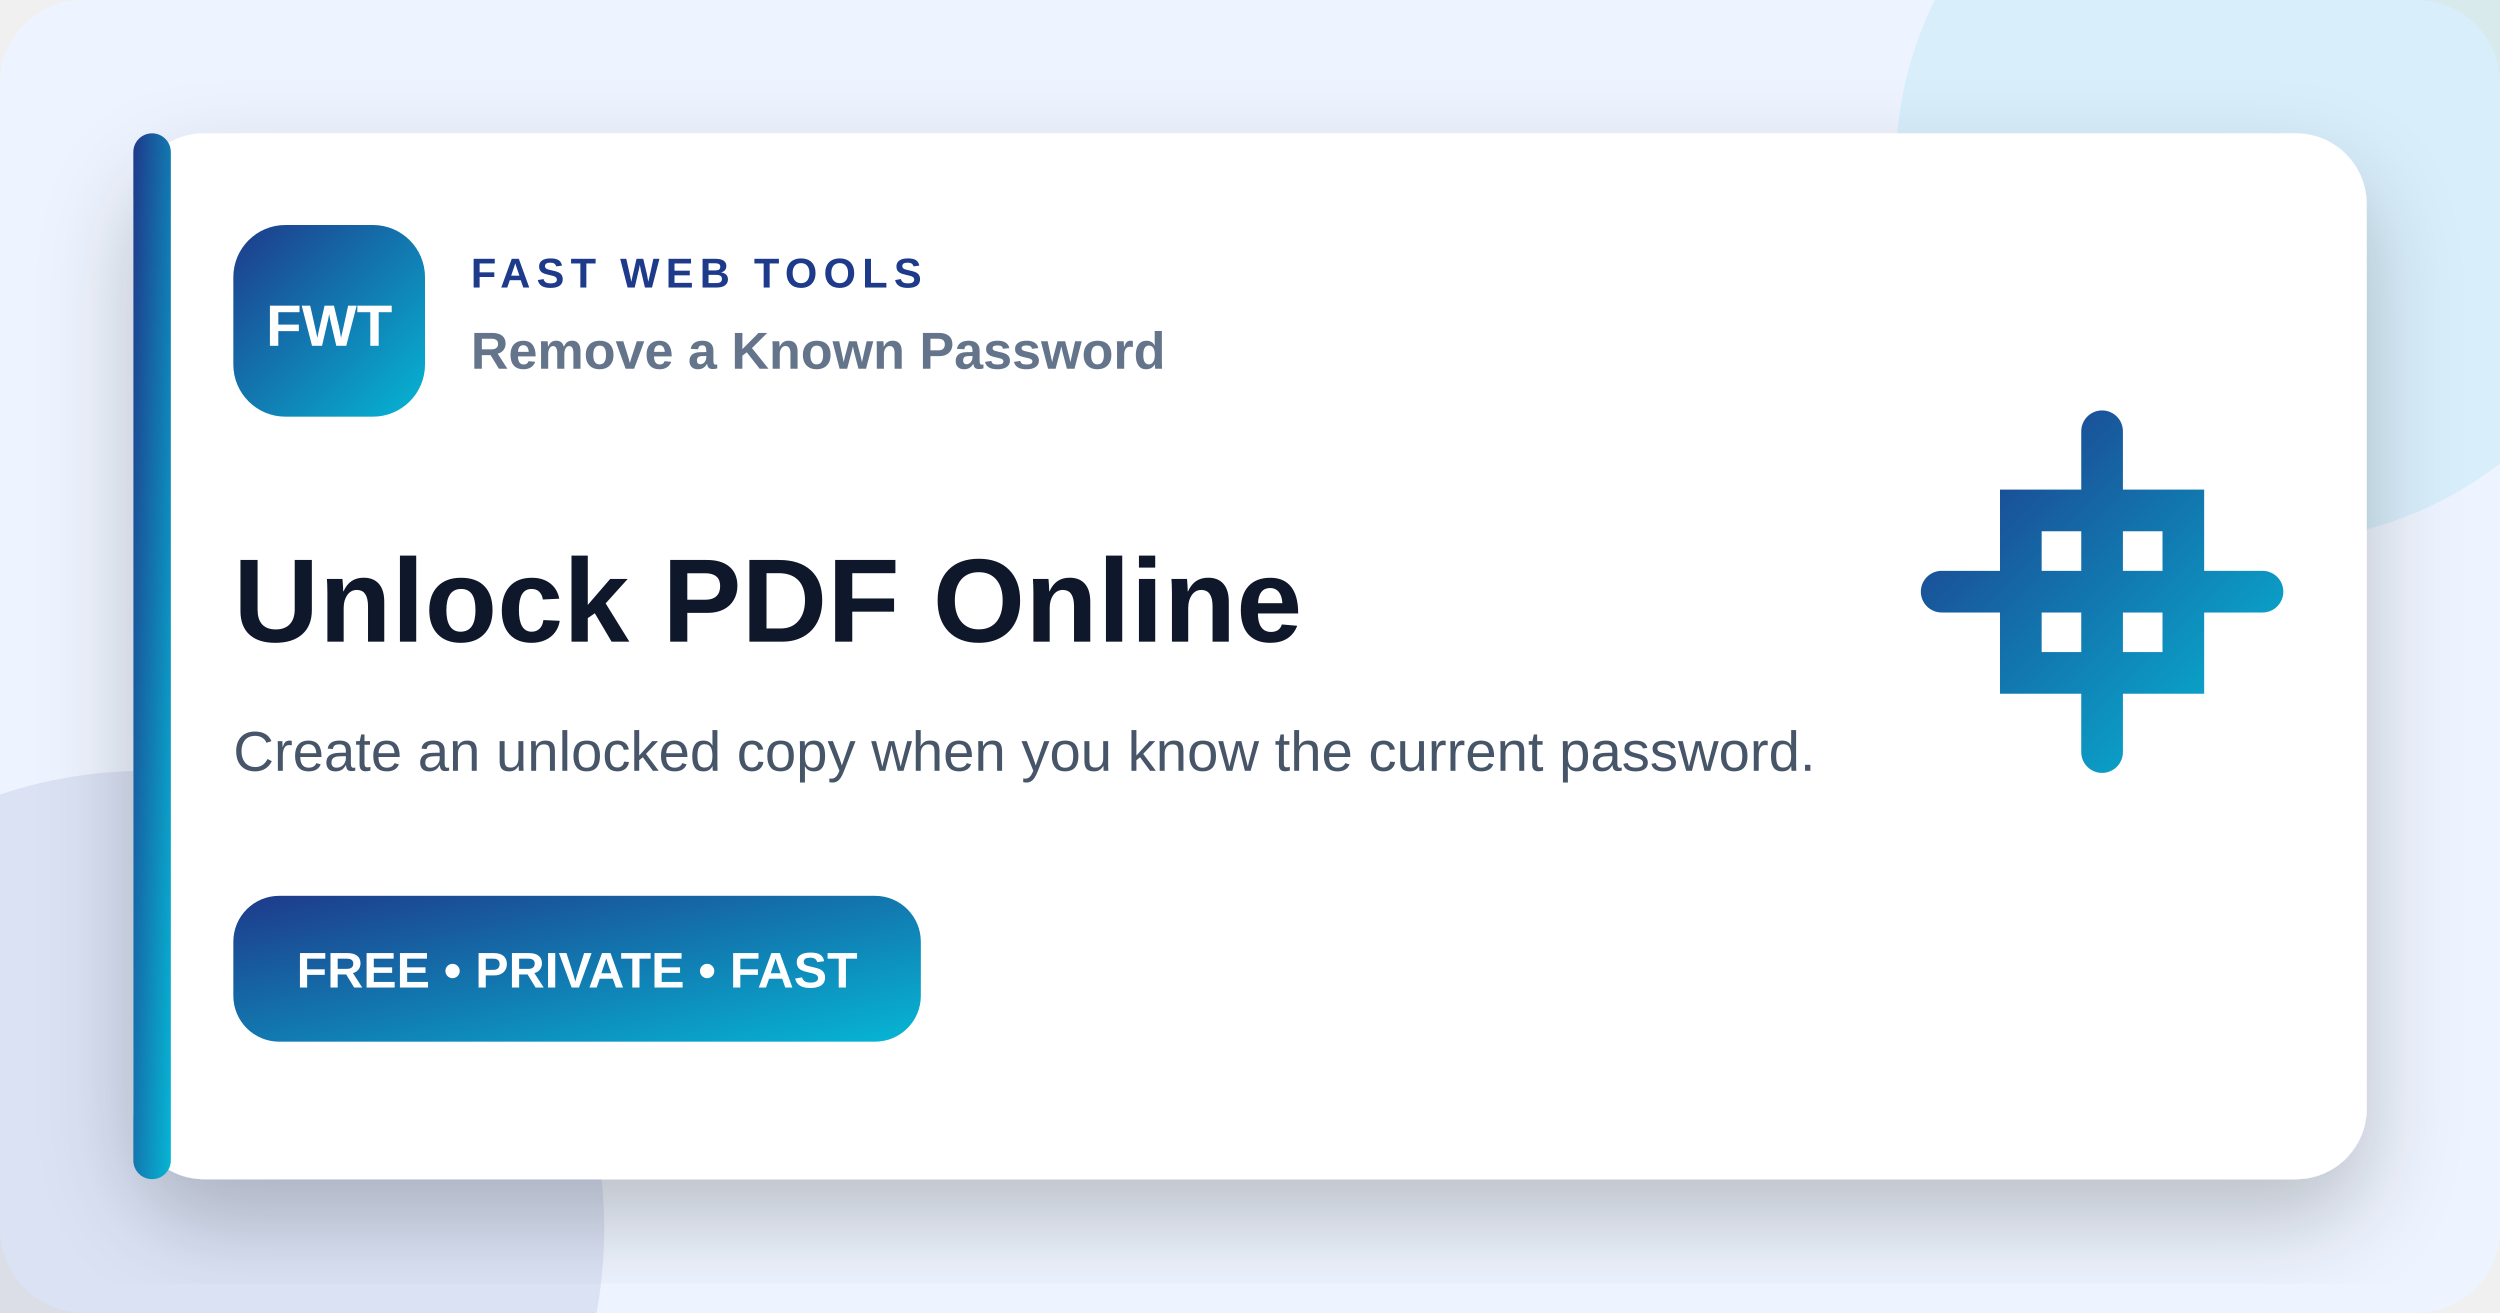
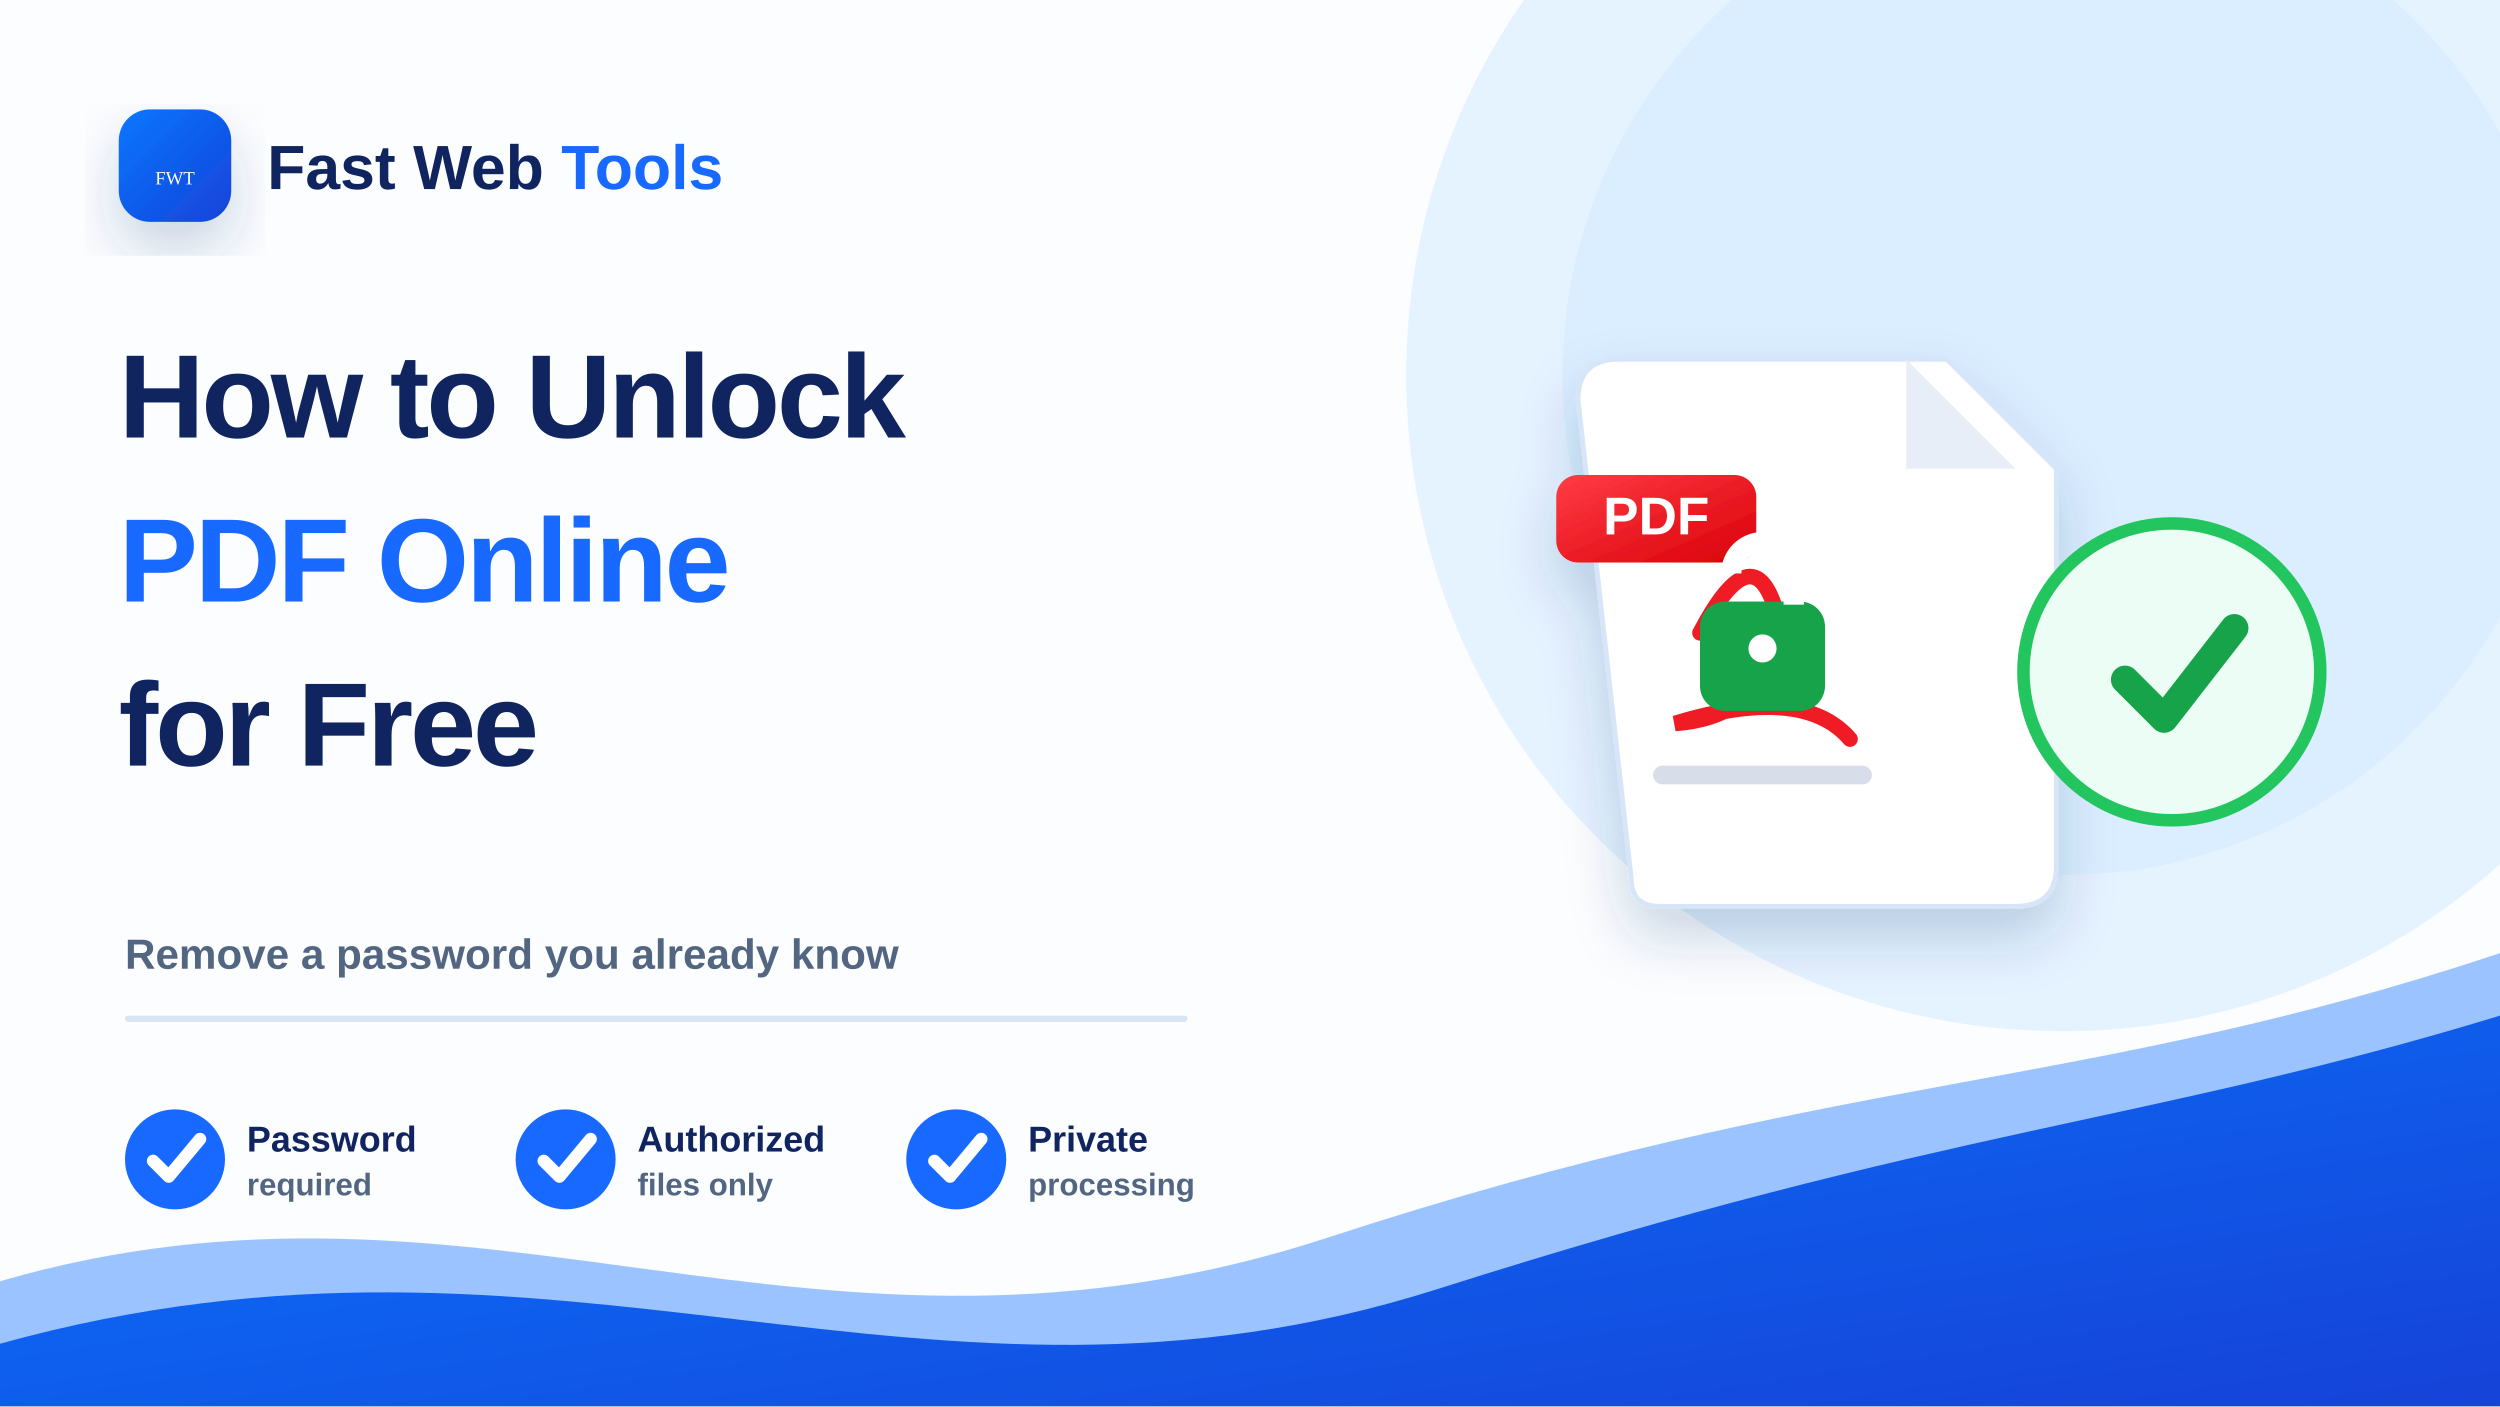
- <svg xmlns="http://www.w3.org/2000/svg" width="1200" height="630" viewBox="0 0 1200 630" role="img" aria-labelledby="title desc">
+ <svg xmlns="http://www.w3.org/2000/svg" width="1600" height="900" viewBox="0 0 1600 900" role="img" aria-labelledby="title desc">
  <defs>
-     <linearGradient id="g" x1="0" y1="0" x2="1" y2="1">
-       <stop stop-color="#1e3a8a" />
-       <stop offset="1" stop-color="#06b6d4" />
+     <linearGradient id="blue" x1="0" y1="0" x2="1" y2="1">
+       <stop stop-color="#0877ff" />
+       <stop offset="1" stop-color="#1642d8" />
    </linearGradient>
-     <filter id="s">
-       <feDropShadow dx="0" dy="20" stdDeviation="22" flood-opacity=".22" />
+     <linearGradient id="red" x1="0" y1="0" x2="1" y2="1">
+       <stop stop-color="#ff3c45" />
+       <stop offset="1" stop-color="#d90008" />
+     </linearGradient>
+     <filter id="shadow" x="-30%" y="-30%" width="160%" height="160%">
+       <feDropShadow dx="0" dy="18" stdDeviation="18" flood-color="#0b3475" flood-opacity=".20" />
    </filter>
+     <marker id="arrow" markerWidth="7" markerHeight="7" refX="6" refY="3.5" orient="auto">
+       <path d="M0 0L7 3.5 0 7z" fill="#1769ff" />
+     </marker>
+     <style>.brand{font:900 40px Arial;fill:#10245f}.brandBlue{fill:#1769ff}.hero{font:900 76px Arial;letter-spacing:-2px}.sub{font:700 27px Arial;fill:#526581}.feature{font:900 23px Arial;fill:#10245f}.feature2{font:700 20px Arial;fill:#526581}.tag{font:900 34px Arial;fill:white}.badgeText{font:900 30px Arial;fill:#1769ff}.smallStrong{font:900 30px Arial;fill:#10245f}.caseBig{font:900 54px Arial;fill:#1769ff}.urlText{font:700 22px Arial;fill:#163568}.statusGreen{font:900 28px Arial;fill:#16a34a}.metaBlue{font:700 29px Arial;fill:#1557cf}.metaUrl{font:600 21px Arial;fill:#16833f}.metaBody{font:500 22px Arial;fill:#53627b}.codeText{font:900 25px Arial;fill:#1769ff}</style>
  </defs>
-   <rect width="1200" height="630" rx="40" fill="#eef4ff" />
-   <circle cx="1090" cy="80" r="180" fill="#06b6d4" opacity=".10" />
-   <circle cx="70" cy="590" r="220" fill="#1e3a8a" opacity=".10" />
-   <rect x="64" y="64" width="1072" height="502" rx="34" fill="white" filter="url(#s)" />
-   <rect x="64" y="64" width="18" height="502" rx="9" fill="url(#g)" />
-   <rect x="112" y="108" width="92" height="92" rx="25" fill="url(#g)" />
-   <text x="158" y="166" text-anchor="middle" font-family="Arial" font-size="28" font-weight="800" fill="white">FWT</text>
-   <text x="226" y="138" font-family="Arial" font-size="20" font-weight="800" letter-spacing="3" fill="#1e3a8a">FAST WEB TOOLS</text>
-   <text x="226" y="177" font-family="Arial" font-size="25" font-weight="700" fill="#64748b">Remove a Known Password</text>
-   <text x="112" y="308" font-family="Arial" font-size="57" font-weight="800" fill="#0f172a">Unlock PDF Online</text>
-   <text x="112" y="370" font-family="Arial" font-size="27" fill="#475569">Create an unlocked copy when you know the current password.</text>
-   <rect x="112" y="430" width="330" height="70" rx="22" fill="url(#g)" />
-   <text x="277" y="474" text-anchor="middle" font-family="Arial" font-size="24" font-weight="800" fill="white">FREE • PRIVATE • FAST</text>
-   <path d="M970 245h78v78h-78z M932 284h154 M1009 207v154" stroke="url(#g)" stroke-width="20" stroke-linecap="round" fill="none" />
+   <rect width="1600" height="900" fill="#fbfdff" />
+   <circle cx="1320" cy="240" r="420" fill="#e5f2ff" />
+   <circle cx="1320" cy="240" r="320" fill="#d8ecff" opacity=".75" />
+   <path d="M0 820C310 730 520 900 850 792S1330 700 1600 610V900H0z" fill="#257dff" opacity=".45" />
+   <path d="M0 860C360 760 590 930 920 825S1370 720 1600 650V900H0z" fill="url(#blue)" />
+   <g transform="translate(76,70)">
+     <rect width="72" height="72" rx="20" fill="url(#blue)" filter="url(#shadow)" />
+     <text x="36" y="48" text-anchor="middle" font="900 25px Arial" fill="white">FWT</text>
+     <text x="95" y="51" class="brand">Fast Web <tspan class="brandBlue">Tools</tspan>
+     </text>
+   </g>
+   <text x="76" y="280" class="hero" fill="#10245f">How to Unlock</text>
+   <text x="76" y="385" class="hero" fill="#1769ff">PDF Online</text>
+   <text x="76" y="490" class="hero" fill="#10245f">for Free</text>
+   <text x="80" y="620" class="sub">Remove a password you already know</text>
+   <rect x="80" y="650" width="680" height="4" rx="2" fill="#d8e5f7" />
+   <g transform="translate(80,710)">
+     <circle cx="32" cy="32" r="32" fill="#1769ff" />
+     <path d="M18 33l10 10 20-24" stroke="white" stroke-width="8" fill="none" stroke-linecap="round" stroke-linejoin="round" />
+     <text x="78" y="27" class="feature">Password</text>
+     <text x="78" y="55" class="feature2">required</text>
+   </g>
+   <g transform="translate(330,710)">
+     <circle cx="32" cy="32" r="32" fill="#1769ff" />
+     <path d="M18 33l10 10 20-24" stroke="white" stroke-width="8" fill="none" stroke-linecap="round" stroke-linejoin="round" />
+     <text x="78" y="27" class="feature">Authorized</text>
+     <text x="78" y="55" class="feature2">files only</text>
+   </g>
+   <g transform="translate(580,710)">
+     <circle cx="32" cy="32" r="32" fill="#1769ff" />
+     <path d="M18 33l10 10 20-24" stroke="white" stroke-width="8" fill="none" stroke-linecap="round" stroke-linejoin="round" />
+     <text x="78" y="27" class="feature">Private</text>
+     <text x="78" y="55" class="feature2">processing</text>
+   </g>
+   <g filter="url(#shadow)">
+     <path d="M1010 256q0-26 26-26h210l70 70v254q0 26-26 26h-228q-18 0-18-18z" fill="white" stroke="#d7e5f8" stroke-width="3" />
+     <path d="M1220 230v70h70" fill="#e8eef7" />
+     <rect x="996" y="304" width="128" height="56" rx="14" fill="url(#red)" />
+     <text x="1060" y="342" text-anchor="middle" class="tag">PDF</text>
+     <path d="M1088 405q38-72 52 0q-12 54-68 58q82-25 112 10" stroke="#ef1b25" stroke-width="10" fill="none" stroke-linecap="round" />
+     <rect x="1058" y="490" width="140" height="12" rx="6" fill="#d7deea" />
+     <rect x="1088" y="385" width="80" height="70" rx="16" fill="#16a34a" />
+     <path d="M1148 387v-20a20 20 0 0 0-40 0" stroke="white" stroke-width="13" fill="none" />
+     <circle cx="1128" cy="415" r="9" fill="white" />
+   </g>
+   <circle cx="1390" cy="430" r="95" fill="#ecfdf5" stroke="#22c55e" stroke-width="8" />
+   <path d="M1360 435l25 25 45-58" stroke="#16a34a" stroke-width="18" fill="none" stroke-linecap="round" stroke-linejoin="round" />
</svg>
